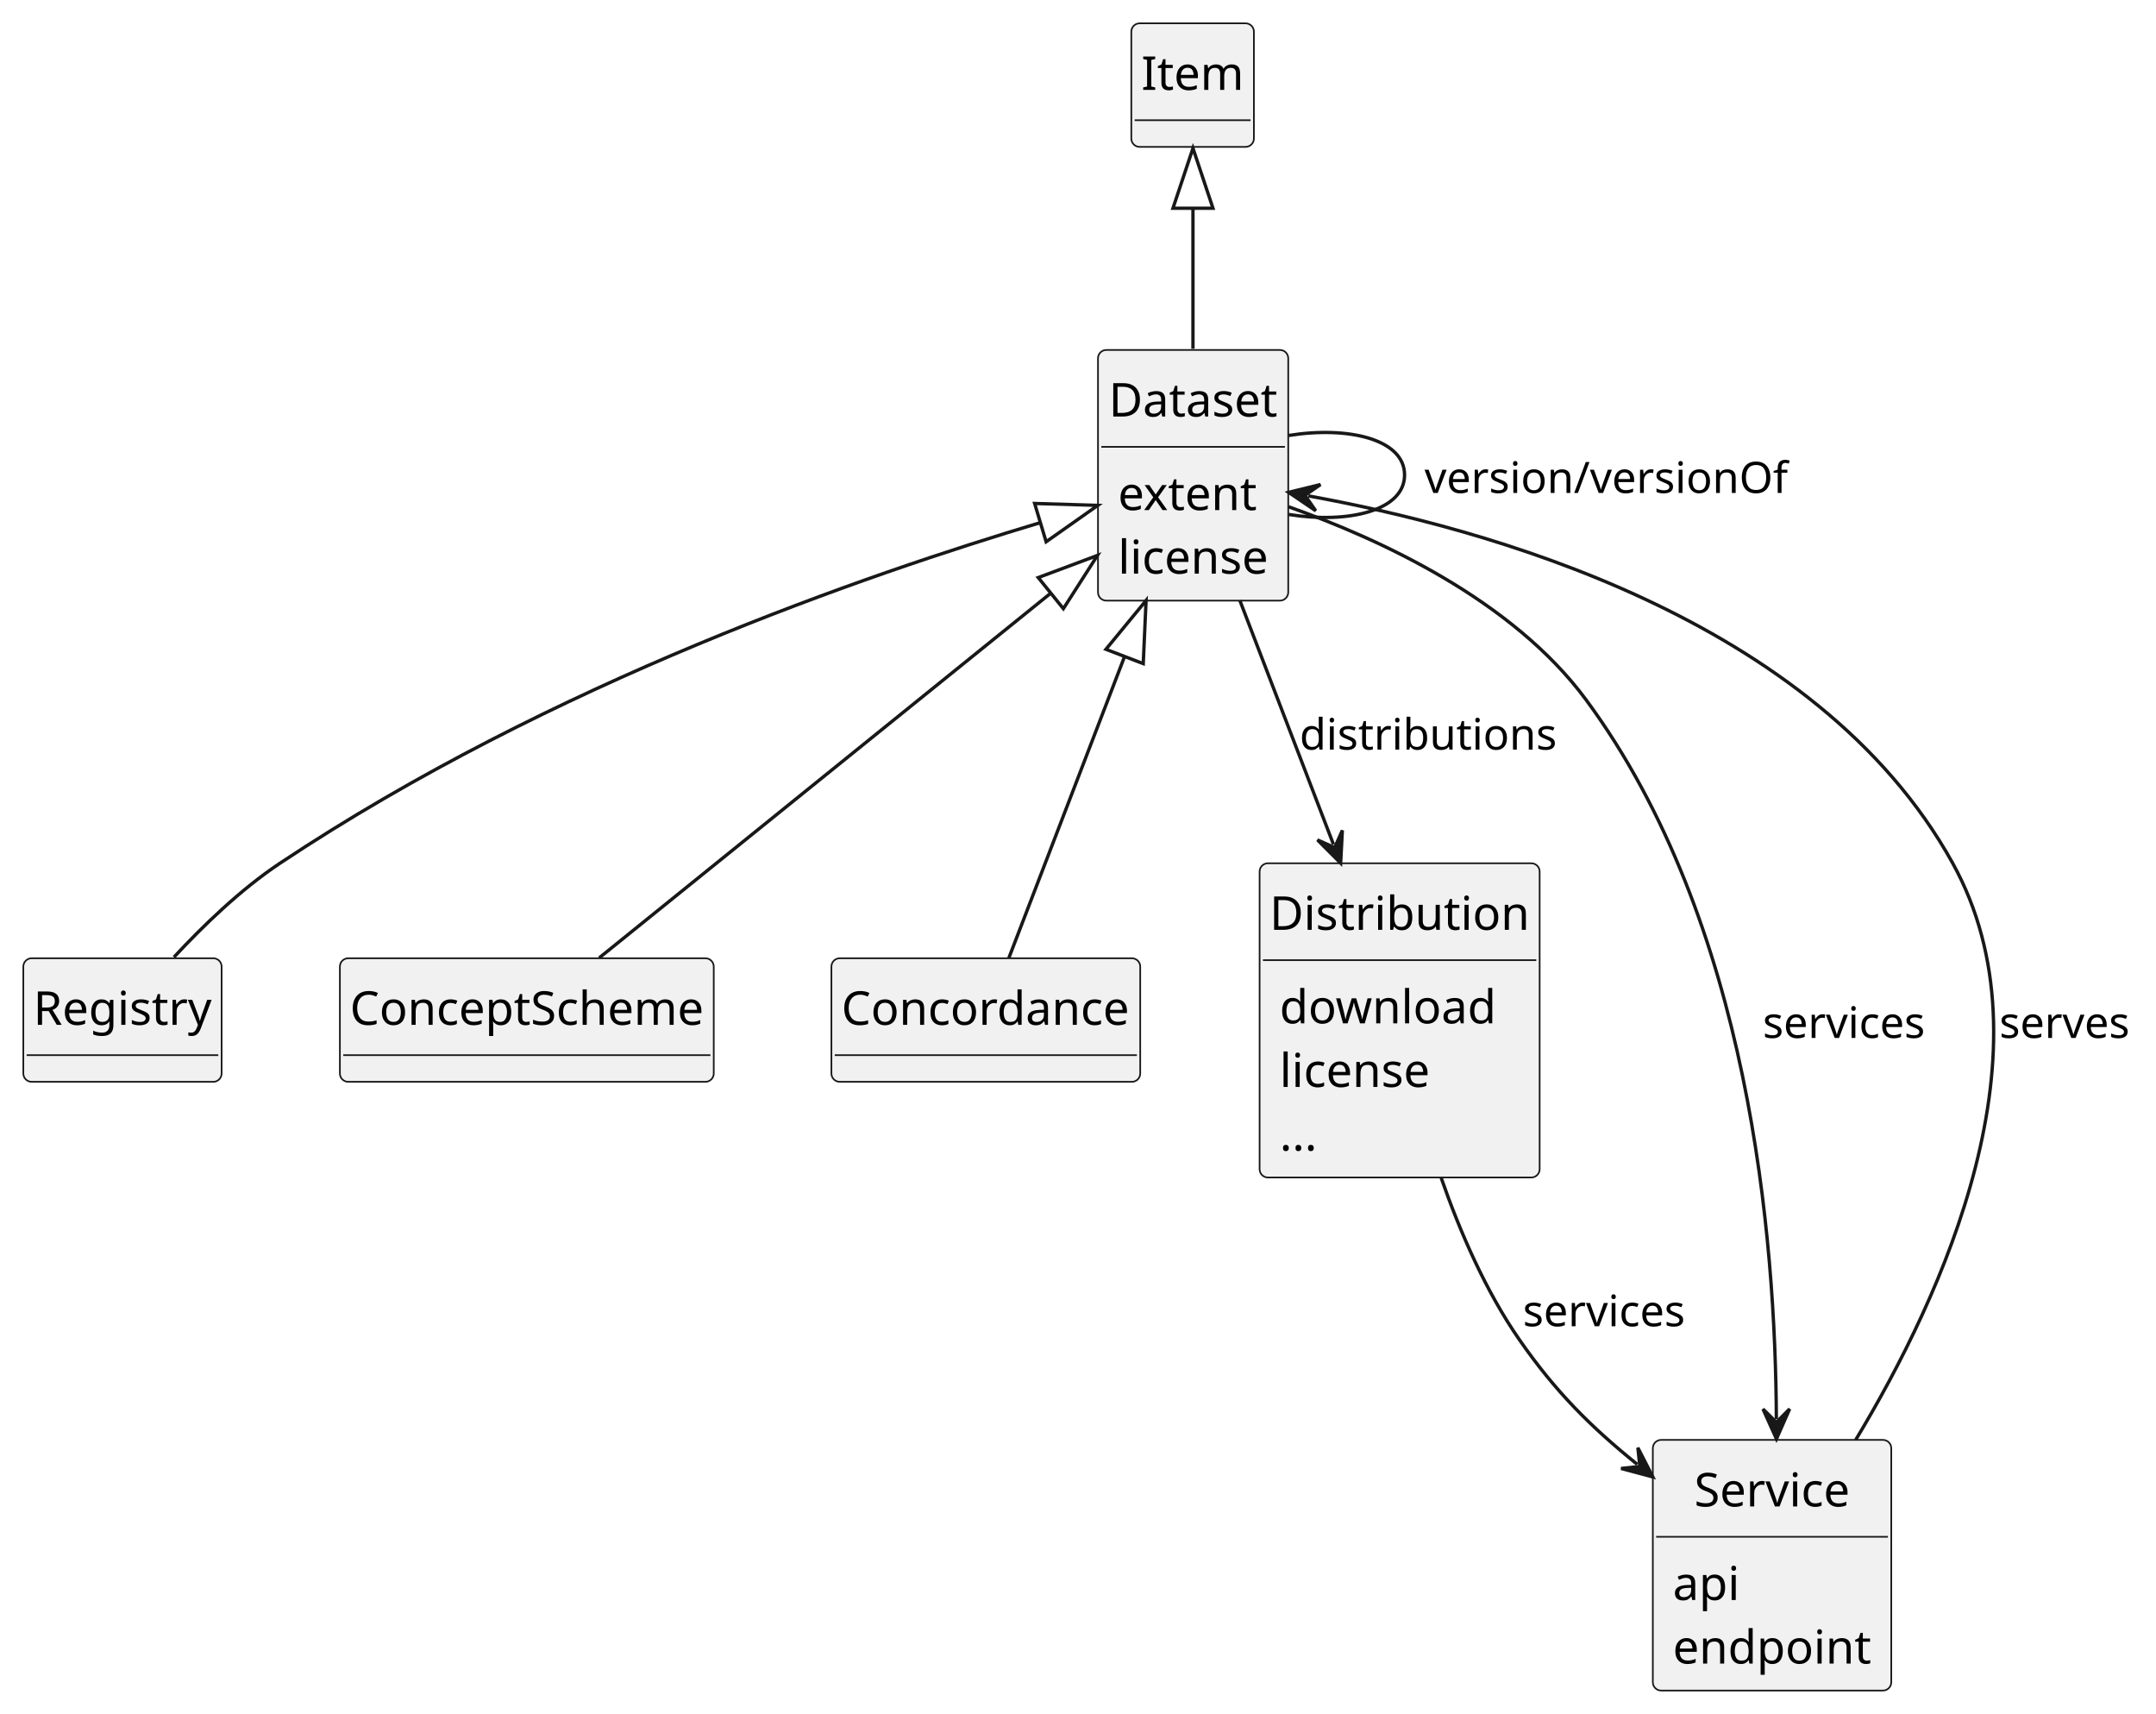
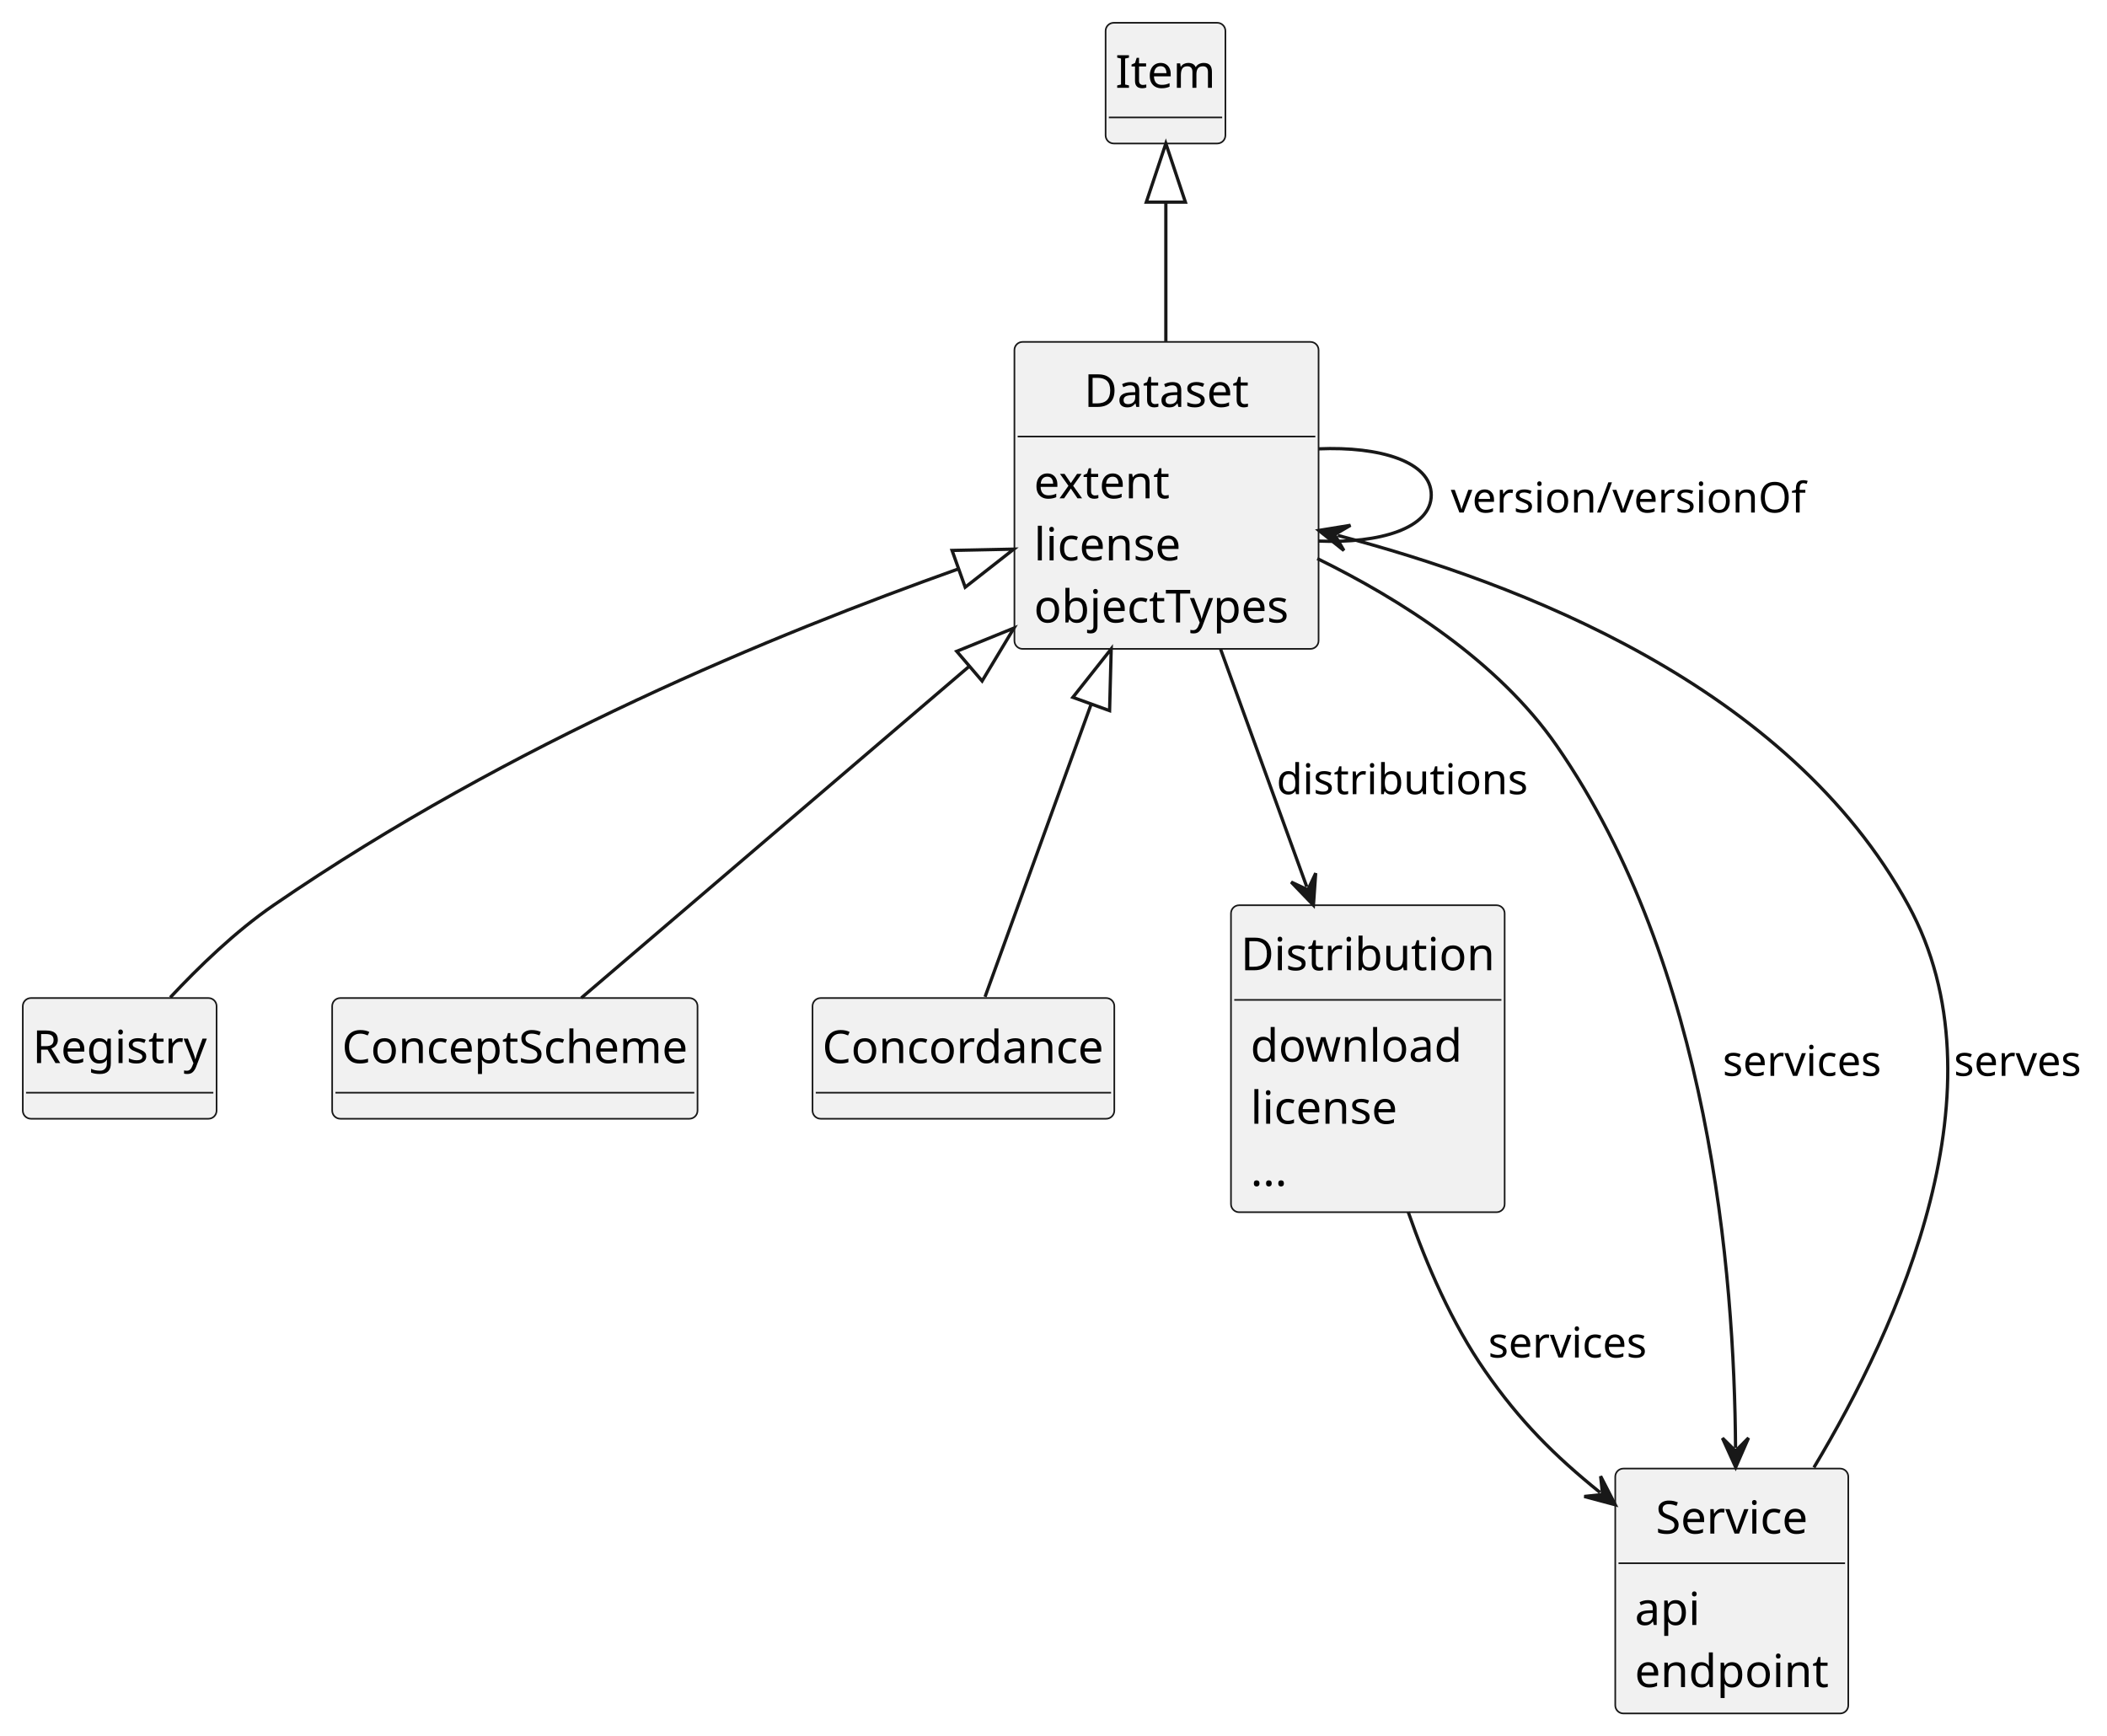
- <svg xmlns="http://www.w3.org/2000/svg" contentStyleType="text/css" data-diagram-type="CLASS" height="514px" preserveAspectRatio="none" style="width:647px;height:514px;background:#FFFFFF;" version="1.1" viewBox="0 0 647 514" width="647px" zoomAndPan="magnify">
+ <svg xmlns="http://www.w3.org/2000/svg" contentStyleType="text/css" data-diagram-type="CLASS" height="533px" preserveAspectRatio="none" style="width:647px;height:533px;background:#FFFFFF;" version="1.1" viewBox="0 0 647 533" width="647px" zoomAndPan="magnify">
  <defs />
  <g>
    <g class="entity" data-entity="Item" data-source-line="4" data-uid="ent0002" id="entity_Item">
      <rect fill="#F1F1F1" height="37.068" rx="2.5" ry="2.5" style="stroke:#181818;stroke-width:0.5;" width="36.786" x="339.5" y="7" />
      <text fill="#000000" font-family="sans-serif" font-size="14" lengthAdjust="spacing" textLength="30.786" x="342.5" y="26.966">Item</text>
      <line style="stroke:#181818;stroke-width:0.5;" x1="340.5" x2="375.286" y1="36.068" y2="36.068" />
    </g>
    <g class="entity" data-entity="Dataset" data-source-line="4" data-uid="ent0003" id="entity_Dataset">
-       <rect fill="#F1F1F1" height="75.204" rx="2.5" ry="2.5" style="stroke:#181818;stroke-width:0.5;" width="57.094" x="329.5" y="105" />
-       <text fill="#000000" font-family="sans-serif" font-size="14" lengthAdjust="spacing" textLength="50.638" x="332.728" y="124.966">Dataset</text>
-       <line style="stroke:#181818;stroke-width:0.5;" x1="330.5" x2="385.594" y1="134.068" y2="134.068" />
-       <text fill="#000000" font-family="sans-serif" font-size="14" lengthAdjust="spacing" textLength="41.958" x="335.5" y="153.034">extent</text>
-       <text fill="#000000" font-family="sans-serif" font-size="14" lengthAdjust="spacing" textLength="45.094" x="335.5" y="172.102">license</text>
+       <rect fill="#F1F1F1" height="94.272" rx="2.5" ry="2.5" style="stroke:#181818;stroke-width:0.5;" width="93.396" x="311.5" y="105" />
+       <text fill="#000000" font-family="sans-serif" font-size="14" lengthAdjust="spacing" textLength="50.638" x="332.879" y="124.966">Dataset</text>
+       <line style="stroke:#181818;stroke-width:0.5;" x1="312.5" x2="403.896" y1="134.068" y2="134.068" />
+       <text fill="#000000" font-family="sans-serif" font-size="14" lengthAdjust="spacing" textLength="41.958" x="317.5" y="153.034">extent</text>
+       <text fill="#000000" font-family="sans-serif" font-size="14" lengthAdjust="spacing" textLength="45.094" x="317.5" y="172.102">license</text>
+       <text fill="#000000" font-family="sans-serif" font-size="14" lengthAdjust="spacing" textLength="81.396" x="317.5" y="191.17">objectTypes</text>
    </g>
    <g class="entity" data-entity="Registry" data-source-line="5" data-uid="ent0005" id="entity_Registry">
-       <rect fill="#F1F1F1" height="37.068" rx="2.5" ry="2.5" style="stroke:#181818;stroke-width:0.5;" width="59.508" x="7" y="287.5" />
-       <text fill="#000000" font-family="sans-serif" font-size="14" lengthAdjust="spacing" textLength="53.508" x="10" y="307.466">Registry</text>
-       <line style="stroke:#181818;stroke-width:0.5;" x1="8" x2="65.508" y1="316.568" y2="316.568" />
+       <rect fill="#F1F1F1" height="37.068" rx="2.5" ry="2.5" style="stroke:#181818;stroke-width:0.5;" width="59.508" x="7" y="306.5" />
+       <text fill="#000000" font-family="sans-serif" font-size="14" lengthAdjust="spacing" textLength="53.508" x="10" y="326.466">Registry</text>
+       <line style="stroke:#181818;stroke-width:0.5;" x1="8" x2="65.508" y1="335.568" y2="335.568" />
    </g>
    <g class="entity" data-entity="ConceptScheme" data-source-line="6" data-uid="ent0007" id="entity_ConceptScheme">
-       <rect fill="#F1F1F1" height="37.068" rx="2.5" ry="2.5" style="stroke:#181818;stroke-width:0.5;" width="112.19" x="102" y="287.5" />
-       <text fill="#000000" font-family="sans-serif" font-size="14" lengthAdjust="spacing" textLength="106.19" x="105" y="307.466">ConceptScheme</text>
-       <line style="stroke:#181818;stroke-width:0.5;" x1="103" x2="213.19" y1="316.568" y2="316.568" />
+       <rect fill="#F1F1F1" height="37.068" rx="2.5" ry="2.5" style="stroke:#181818;stroke-width:0.5;" width="112.19" x="102" y="306.5" />
+       <text fill="#000000" font-family="sans-serif" font-size="14" lengthAdjust="spacing" textLength="106.19" x="105" y="326.466">ConceptScheme</text>
+       <line style="stroke:#181818;stroke-width:0.5;" x1="103" x2="213.19" y1="335.568" y2="335.568" />
    </g>
    <g class="entity" data-entity="Concordance" data-source-line="7" data-uid="ent0009" id="entity_Concordance">
-       <rect fill="#F1F1F1" height="37.068" rx="2.5" ry="2.5" style="stroke:#181818;stroke-width:0.5;" width="92.674" x="249.5" y="287.5" />
-       <text fill="#000000" font-family="sans-serif" font-size="14" lengthAdjust="spacing" textLength="86.674" x="252.5" y="307.466">Concordance</text>
-       <line style="stroke:#181818;stroke-width:0.5;" x1="250.5" x2="341.174" y1="316.568" y2="316.568" />
+       <rect fill="#F1F1F1" height="37.068" rx="2.5" ry="2.5" style="stroke:#181818;stroke-width:0.5;" width="92.674" x="249.5" y="306.5" />
+       <text fill="#000000" font-family="sans-serif" font-size="14" lengthAdjust="spacing" textLength="86.674" x="252.5" y="326.466">Concordance</text>
+       <line style="stroke:#181818;stroke-width:0.5;" x1="250.5" x2="341.174" y1="335.568" y2="335.568" />
    </g>
-     <g class="entity" data-entity="Distribution" data-source-line="14" data-uid="ent0011" id="entity_Distribution">
-       <rect fill="#F1F1F1" height="94.272" rx="2.5" ry="2.5" style="stroke:#181818;stroke-width:0.5;" width="84.036" x="378" y="259" />
-       <text fill="#000000" font-family="sans-serif" font-size="14" lengthAdjust="spacing" textLength="78.036" x="381" y="278.966">Distribution</text>
-       <line style="stroke:#181818;stroke-width:0.5;" x1="379" x2="461.036" y1="288.068" y2="288.068" />
-       <text fill="#000000" font-family="sans-serif" font-size="14" lengthAdjust="spacing" textLength="65.282" x="384" y="307.034">download</text>
-       <text fill="#000000" font-family="sans-serif" font-size="14" lengthAdjust="spacing" textLength="45.094" x="384" y="326.102">license</text>
-       <text fill="#000000" font-family="sans-serif" font-size="14" lengthAdjust="spacing" textLength="11.256" x="384" y="345.17">...</text>
+     <g class="entity" data-entity="Distribution" data-source-line="15" data-uid="ent0011" id="entity_Distribution">
+       <rect fill="#F1F1F1" height="94.272" rx="2.5" ry="2.5" style="stroke:#181818;stroke-width:0.5;" width="84.036" x="378" y="278" />
+       <text fill="#000000" font-family="sans-serif" font-size="14" lengthAdjust="spacing" textLength="78.036" x="381" y="297.966">Distribution</text>
+       <line style="stroke:#181818;stroke-width:0.5;" x1="379" x2="461.036" y1="307.068" y2="307.068" />
+       <text fill="#000000" font-family="sans-serif" font-size="14" lengthAdjust="spacing" textLength="65.282" x="384" y="326.034">download</text>
+       <text fill="#000000" font-family="sans-serif" font-size="14" lengthAdjust="spacing" textLength="45.094" x="384" y="345.102">license</text>
+       <text fill="#000000" font-family="sans-serif" font-size="14" lengthAdjust="spacing" textLength="11.256" x="384" y="364.17">...</text>
    </g>
-     <g class="entity" data-entity="Service" data-source-line="20" data-uid="ent0012" id="entity_Service">
-       <rect fill="#F1F1F1" height="75.204" rx="2.5" ry="2.5" style="stroke:#181818;stroke-width:0.5;" width="71.556" x="496" y="432" />
-       <text fill="#000000" font-family="sans-serif" font-size="14" lengthAdjust="spacing" textLength="46.704" x="508.426" y="451.966">Service</text>
-       <line style="stroke:#181818;stroke-width:0.5;" x1="497" x2="566.556" y1="461.068" y2="461.068" />
-       <text fill="#000000" font-family="sans-serif" font-size="14" lengthAdjust="spacing" textLength="20.076" x="502" y="480.034">api</text>
-       <text fill="#000000" font-family="sans-serif" font-size="14" lengthAdjust="spacing" textLength="59.556" x="502" y="499.102">endpoint</text>
+     <g class="entity" data-entity="Service" data-source-line="21" data-uid="ent0012" id="entity_Service">
+       <rect fill="#F1F1F1" height="75.204" rx="2.5" ry="2.5" style="stroke:#181818;stroke-width:0.5;" width="71.556" x="496" y="451" />
+       <text fill="#000000" font-family="sans-serif" font-size="14" lengthAdjust="spacing" textLength="46.704" x="508.426" y="470.966">Service</text>
+       <line style="stroke:#181818;stroke-width:0.5;" x1="497" x2="566.556" y1="480.068" y2="480.068" />
+       <text fill="#000000" font-family="sans-serif" font-size="14" lengthAdjust="spacing" textLength="20.076" x="502" y="499.034">api</text>
+       <text fill="#000000" font-family="sans-serif" font-size="14" lengthAdjust="spacing" textLength="59.556" x="502" y="518.102">endpoint</text>
    </g>
    <g class="link" data-entity-1="Item" data-entity-2="Dataset" data-source-line="4" data-uid="lnk4" id="link_Item_Dataset">
-       <path codeLine="4" d="M358,62.47 C358,78.51 358,84.52 358,104.64" fill="none" id="Item-backto-Dataset" style="stroke:#181818;stroke-width:1;" />
-       <polygon fill="none" points="358,44.47,352,62.47,364,62.47,358,44.47" style="stroke:#181818;stroke-width:1;" />
+       <path codeLine="4" d="M358,62.07 C358,77.83 358,83.64 358,104.8" fill="none" id="Item-backto-Dataset" style="stroke:#181818;stroke-width:1;" />
+       <polygon fill="none" points="358,44.07,352,62.07,364,62.07,358,44.07" style="stroke:#181818;stroke-width:1;" />
    </g>
    <g class="link" data-entity-1="Dataset" data-entity-2="Registry" data-source-line="5" data-uid="lnk6" id="link_Dataset_Registry">
-       <path codeLine="5" d="M312.21,156.797 C260.39,172.357 165.89,204.55 84,259 C72.21,266.84 60.82,277.88 52.2,287.17" fill="none" id="Dataset-backto-Registry" style="stroke:#181818;stroke-width:1;" />
-       <polygon fill="none" points="329.45,151.62,310.485,151.05,313.936,162.543,329.45,151.62" style="stroke:#181818;stroke-width:1;" />
+       <path codeLine="5" d="M294.366,174.688 C237.686,194.908 157.51,227.57 84,278 C72.33,286.01 60.93,297.05 52.29,306.31" fill="none" id="Dataset-backto-Registry" style="stroke:#181818;stroke-width:1;" />
+       <polygon fill="none" points="311.32,168.64,292.351,169.037,296.382,180.339,311.32,168.64" style="stroke:#181818;stroke-width:1;" />
    </g>
    <g class="link" data-entity-1="Dataset" data-entity-2="ConceptScheme" data-source-line="6" data-uid="lnk8" id="link_Dataset_ConceptScheme">
-       <path codeLine="6" d="M315.337,177.95 C274.947,210.57 216.14,258.05 179.83,287.37" fill="none" id="Dataset-backto-ConceptScheme" style="stroke:#181818;stroke-width:1;" />
-       <polygon fill="none" points="329.34,166.64,311.567,173.282,319.106,182.617,329.34,166.64" style="stroke:#181818;stroke-width:1;" />
+       <path codeLine="6" d="M297.679,204.578 C255.669,240.498 209.56,279.92 178.5,306.47" fill="none" id="Dataset-backto-ConceptScheme" style="stroke:#181818;stroke-width:1;" />
+       <polygon fill="none" points="311.36,192.88,293.78,200.017,301.578,209.138,311.36,192.88" style="stroke:#181818;stroke-width:1;" />
    </g>
    <g class="link" data-entity-1="Dataset" data-entity-2="Concordance" data-source-line="7" data-uid="lnk10" id="link_Dataset_Concordance">
-       <path codeLine="7" d="M337.479,196.954 C324.619,230.454 312.6,261.76 302.76,287.38" fill="none" id="Dataset-backto-Concordance" style="stroke:#181818;stroke-width:1;" />
-       <polygon fill="none" points="343.93,180.15,331.878,194.804,343.081,199.105,343.93,180.15" style="stroke:#181818;stroke-width:1;" />
+       <path codeLine="7" d="M335.083,216.202 C322.313,251.411 311.58,281.03 302.48,306.13" fill="none" id="Dataset-backto-Concordance" style="stroke:#181818;stroke-width:1;" />
+       <polygon fill="none" points="341.22,199.28,329.442,214.156,340.723,218.247,341.22,199.28" style="stroke:#181818;stroke-width:1;" />
    </g>
-     <g class="link" data-entity-1="Dataset" data-entity-2="Dataset" data-source-line="25" data-uid="lnk13" id="link_Dataset_Dataset">
-       <path codeLine="25" d="M386.73,130.65 C404.55,127.79 421.5,131.74 421.5,142.5 C421.5,153.26 404.55,157.21 386.73,154.35" fill="none" id="Dataset-Dataset" style="stroke:#181818;stroke-width:1;" />
-       <text fill="#000000" font-family="sans-serif" font-size="13" lengthAdjust="spacing" textLength="109.031" x="427.5" y="147.897">version/versionOf</text>
+     <g class="link" data-entity-1="Dataset" data-entity-2="Dataset" data-source-line="26" data-uid="lnk13" id="link_Dataset_Dataset">
+       <path codeLine="26" d="M404.9,137.84 C423.71,137.04 439.5,141.76 439.5,152 C439.5,162.24 423.71,166.96 404.9,166.16" fill="none" id="Dataset-Dataset" style="stroke:#181818;stroke-width:1;" />
+       <text fill="#000000" font-family="sans-serif" font-size="13" lengthAdjust="spacing" textLength="109.031" x="445.5" y="157.397">version/versionOf</text>
    </g>
-     <g class="link" data-entity-1="Dataset" data-entity-2="Service" data-source-line="27" data-uid="lnk14" id="link_Dataset_Service">
-       <path codeLine="27" d="M386.68,152.04 C413.92,161.66 453.88,180 476,210 C525.2,276.7 532.833,371.85 533.073,425.72" fill="none" id="Dataset-to-Service" style="stroke:#181818;stroke-width:1;" />
-       <polygon fill="#181818" points="533.1,431.72,537.06,422.702,533.078,426.72,529.06,422.738,533.1,431.72" style="stroke:#181818;stroke-width:1;" />
-       <text fill="#000000" font-family="sans-serif" font-size="13" lengthAdjust="spacing" textLength="48.685" x="529" y="311.397">services</text>
+     <g class="link" data-entity-1="Dataset" data-entity-2="Service" data-source-line="28" data-uid="lnk14" id="link_Dataset_Service">
+       <path codeLine="28" d="M404.51,171.54 C430.02,184.06 460.02,203.06 478,229 C525.01,296.83 532.568,391.07 532.938,444.61" fill="none" id="Dataset-to-Service" style="stroke:#181818;stroke-width:1;" />
+       <polygon fill="#181818" points="532.98,450.61,536.918,441.583,532.945,445.61,528.918,441.638,532.98,450.61" style="stroke:#181818;stroke-width:1;" />
+       <text fill="#000000" font-family="sans-serif" font-size="13" lengthAdjust="spacing" textLength="48.685" x="529" y="330.397">services</text>
    </g>
-     <g class="link" data-entity-1="Service" data-entity-2="Dataset" data-source-line="30" data-uid="lnk17" id="link_Service_Dataset">
-       <path codeLine="30" d="M556.88,431.99 C583.14,388.5 616.8,314.72 586,259 C545,184.83 444.164,158.108 392.604,148.778" fill="none" id="Service-to-Dataset" style="stroke:#181818;stroke-width:1;" />
-       <polygon fill="#181818" points="386.7,147.71,394.844,153.249,391.62,148.6,396.268,145.376,386.7,147.71" style="stroke:#181818;stroke-width:1;" />
-       <text fill="#000000" font-family="sans-serif" font-size="13" lengthAdjust="spacing" textLength="39.091" x="600" y="311.397">serves</text>
+     <g class="link" data-entity-1="Service" data-entity-2="Dataset" data-source-line="31" data-uid="lnk17" id="link_Service_Dataset">
+       <path codeLine="31" d="M557,450.67 C583.12,407.18 616.38,333.73 586,278 C549.16,210.42 466.063,178.933 410.783,164.423" fill="none" id="Service-to-Dataset" style="stroke:#181818;stroke-width:1;" />
+       <polygon fill="#181818" points="404.98,162.9,412.67,169.054,409.816,164.169,414.701,161.316,404.98,162.9" style="stroke:#181818;stroke-width:1;" />
+       <text fill="#000000" font-family="sans-serif" font-size="13" lengthAdjust="spacing" textLength="39.091" x="600" y="330.397">serves</text>
    </g>
-     <g class="link" data-entity-1="Dataset" data-entity-2="Distribution" data-source-line="28" data-uid="lnk15" id="link_Dataset_Distribution">
-       <path codeLine="28" d="M372.07,180.15 C381.04,203.51 390.58,228.368 400.17,253.358" fill="none" id="Dataset-to-Distribution" style="stroke:#181818;stroke-width:1;" />
-       <polygon fill="#181818" points="402.32,258.96,402.83,249.124,400.529,254.292,395.361,251.991,402.32,258.96" style="stroke:#181818;stroke-width:1;" />
-       <text fill="#000000" font-family="sans-serif" font-size="13" lengthAdjust="spacing" textLength="77.194" x="390" y="224.897">distributions</text>
+     <g class="link" data-entity-1="Dataset" data-entity-2="Distribution" data-source-line="29" data-uid="lnk15" id="link_Dataset_Distribution">
+       <path codeLine="29" d="M374.78,199.28 C383.64,223.71 392.423,247.95 401.273,272.34" fill="none" id="Dataset-to-Distribution" style="stroke:#181818;stroke-width:1;" />
+       <polygon fill="#181818" points="403.32,277.98,404.01,268.155,401.615,273.28,396.49,270.884,403.32,277.98" style="stroke:#181818;stroke-width:1;" />
+       <text fill="#000000" font-family="sans-serif" font-size="13" lengthAdjust="spacing" textLength="77.194" x="392" y="243.897">distributions</text>
    </g>
-     <g class="link" data-entity-1="Distribution" data-entity-2="Service" data-source-line="29" data-uid="lnk16" id="link_Distribution_Service">
-       <path codeLine="29" d="M432.43,353.22 C438.09,369.5 445.84,387.37 456,402 C466.8,417.55 477.352,428.05 491.332,439.34" fill="none" id="Distribution-to-Service" style="stroke:#181818;stroke-width:1;" />
-       <polygon fill="#181818" points="496,443.11,491.511,434.344,492.11,439.969,486.485,440.567,496,443.11" style="stroke:#181818;stroke-width:1;" />
-       <text fill="#000000" font-family="sans-serif" font-size="13" lengthAdjust="spacing" textLength="48.685" x="457" y="397.897">services</text>
+     <g class="link" data-entity-1="Distribution" data-entity-2="Service" data-source-line="30" data-uid="lnk16" id="link_Distribution_Service">
+       <path codeLine="30" d="M432.43,372.22 C438.09,388.5 445.84,406.37 456,421 C466.8,436.55 477.352,447.05 491.332,458.34" fill="none" id="Distribution-to-Service" style="stroke:#181818;stroke-width:1;" />
+       <polygon fill="#181818" points="496,462.11,491.511,453.344,492.11,458.969,486.485,459.567,496,462.11" style="stroke:#181818;stroke-width:1;" />
+       <text fill="#000000" font-family="sans-serif" font-size="13" lengthAdjust="spacing" textLength="48.685" x="457" y="416.897">services</text>
    </g>
  </g>
</svg>
